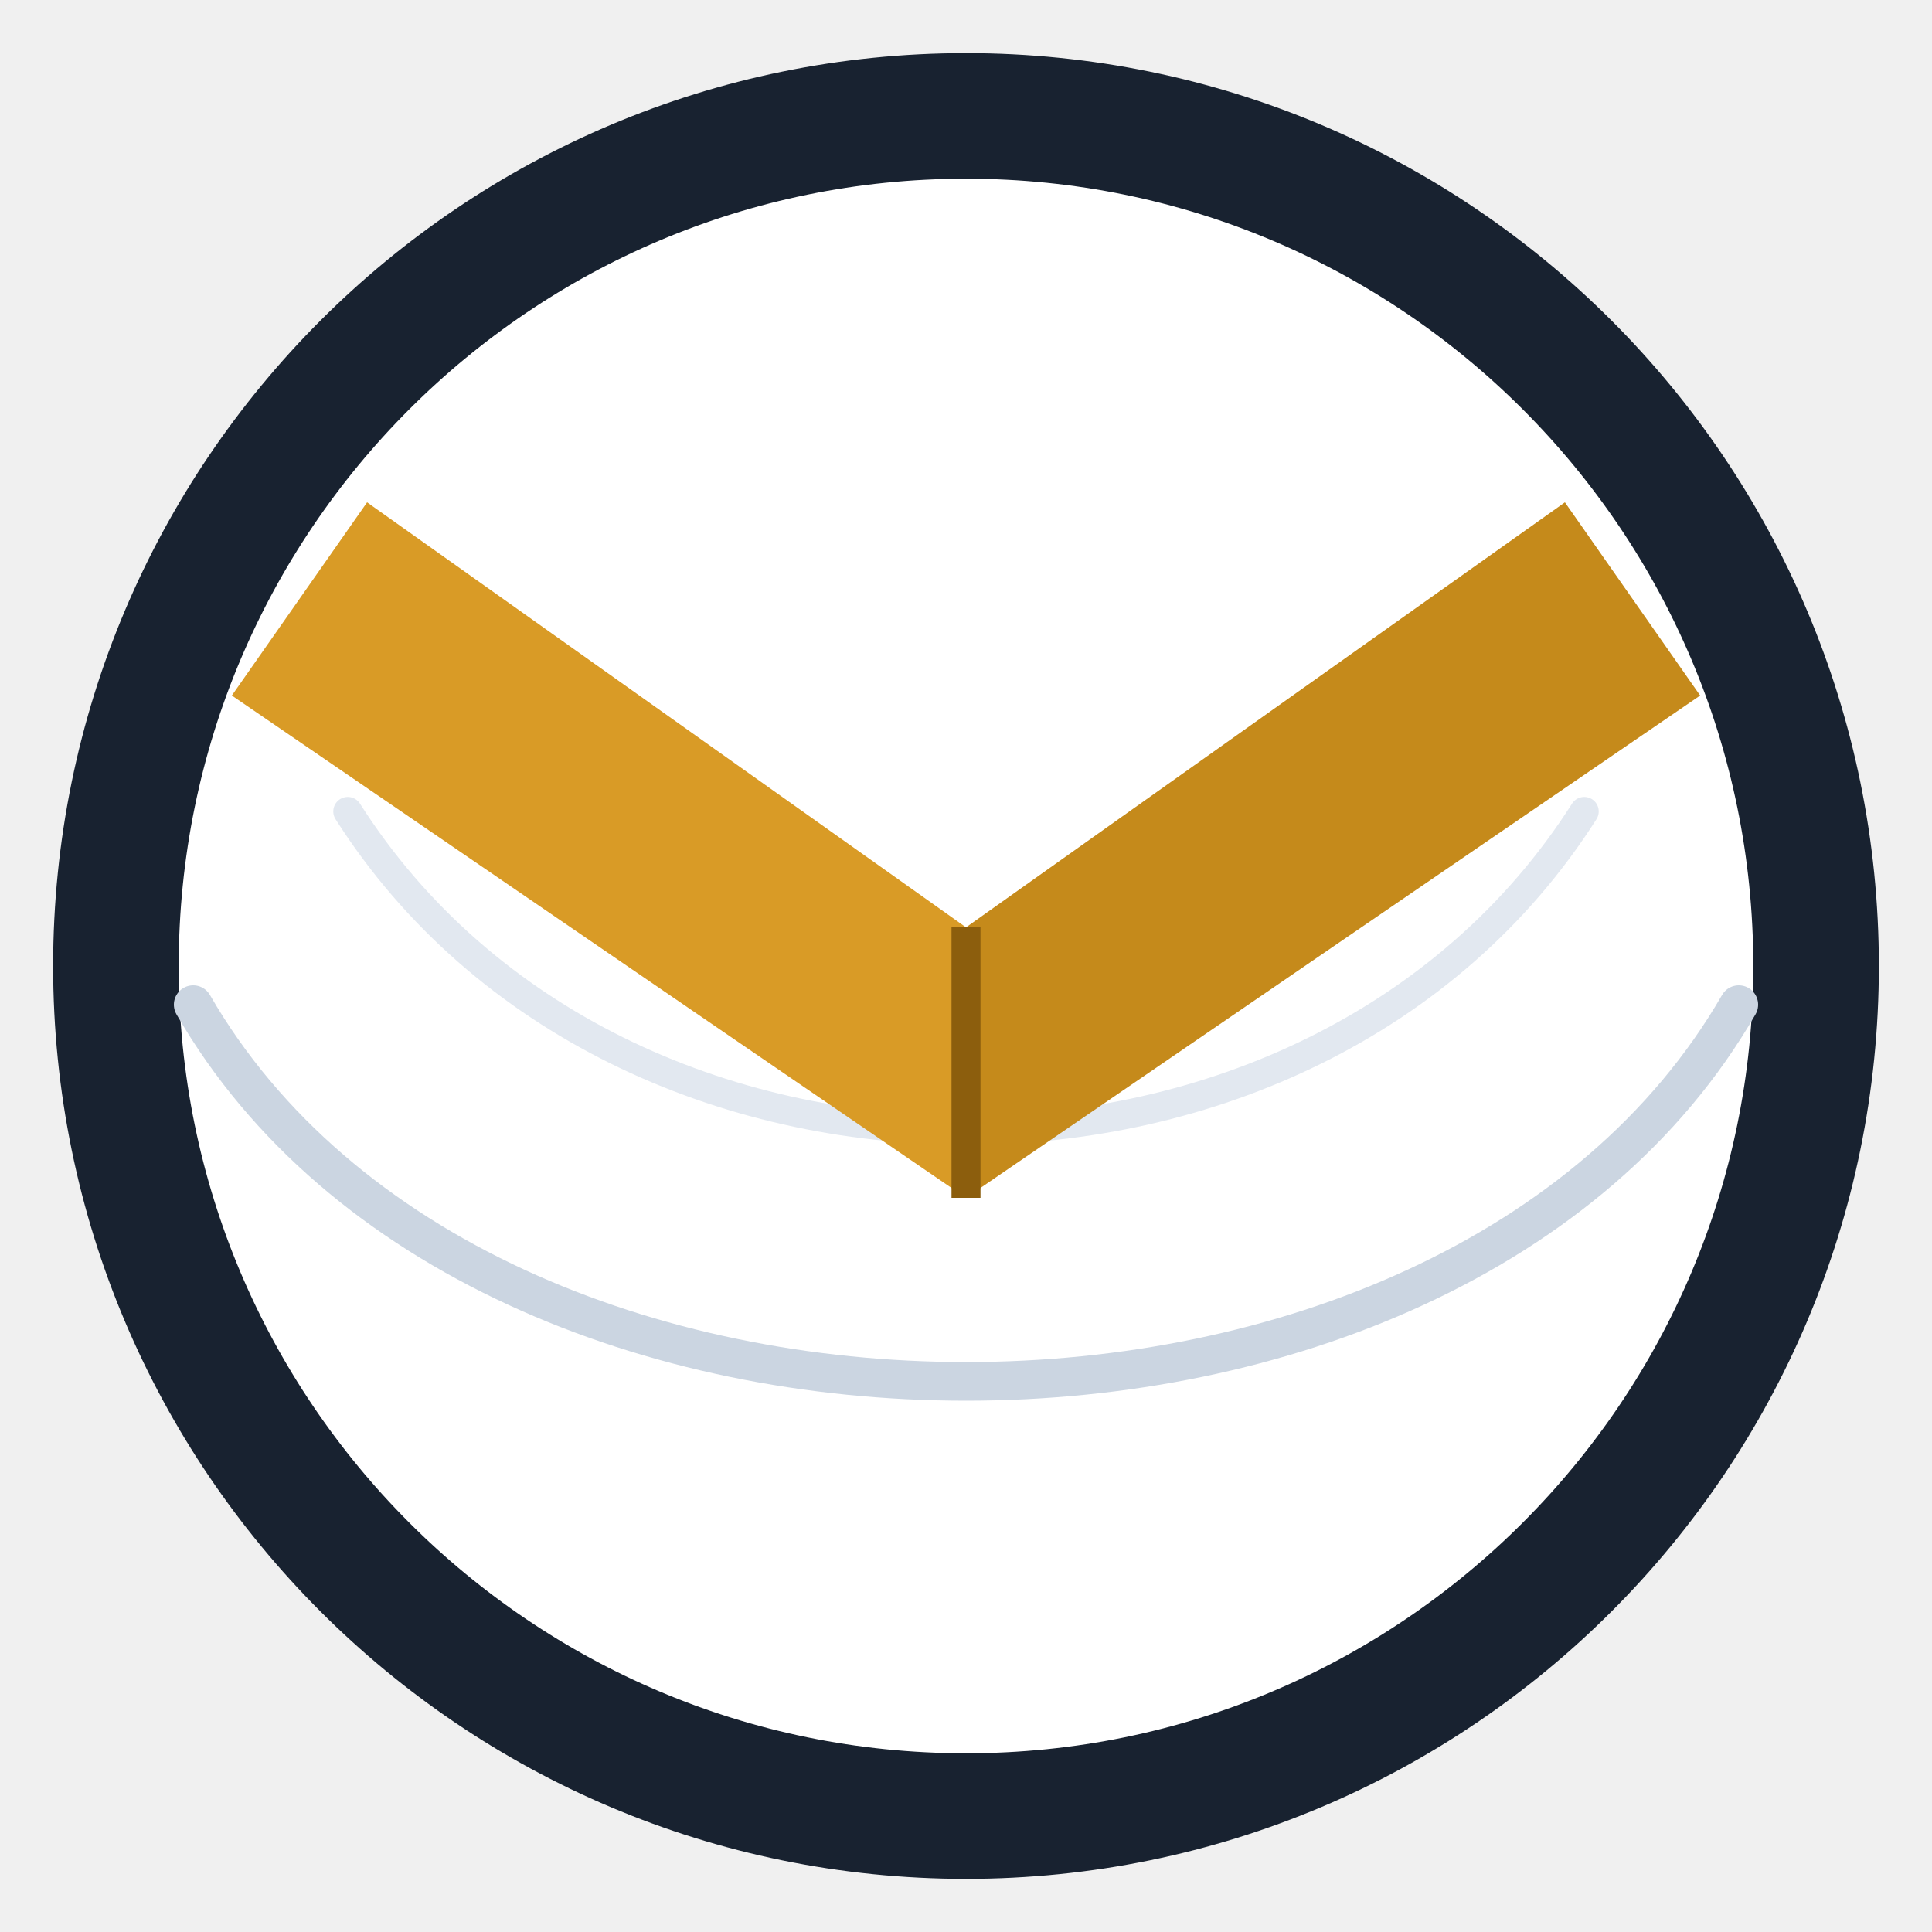
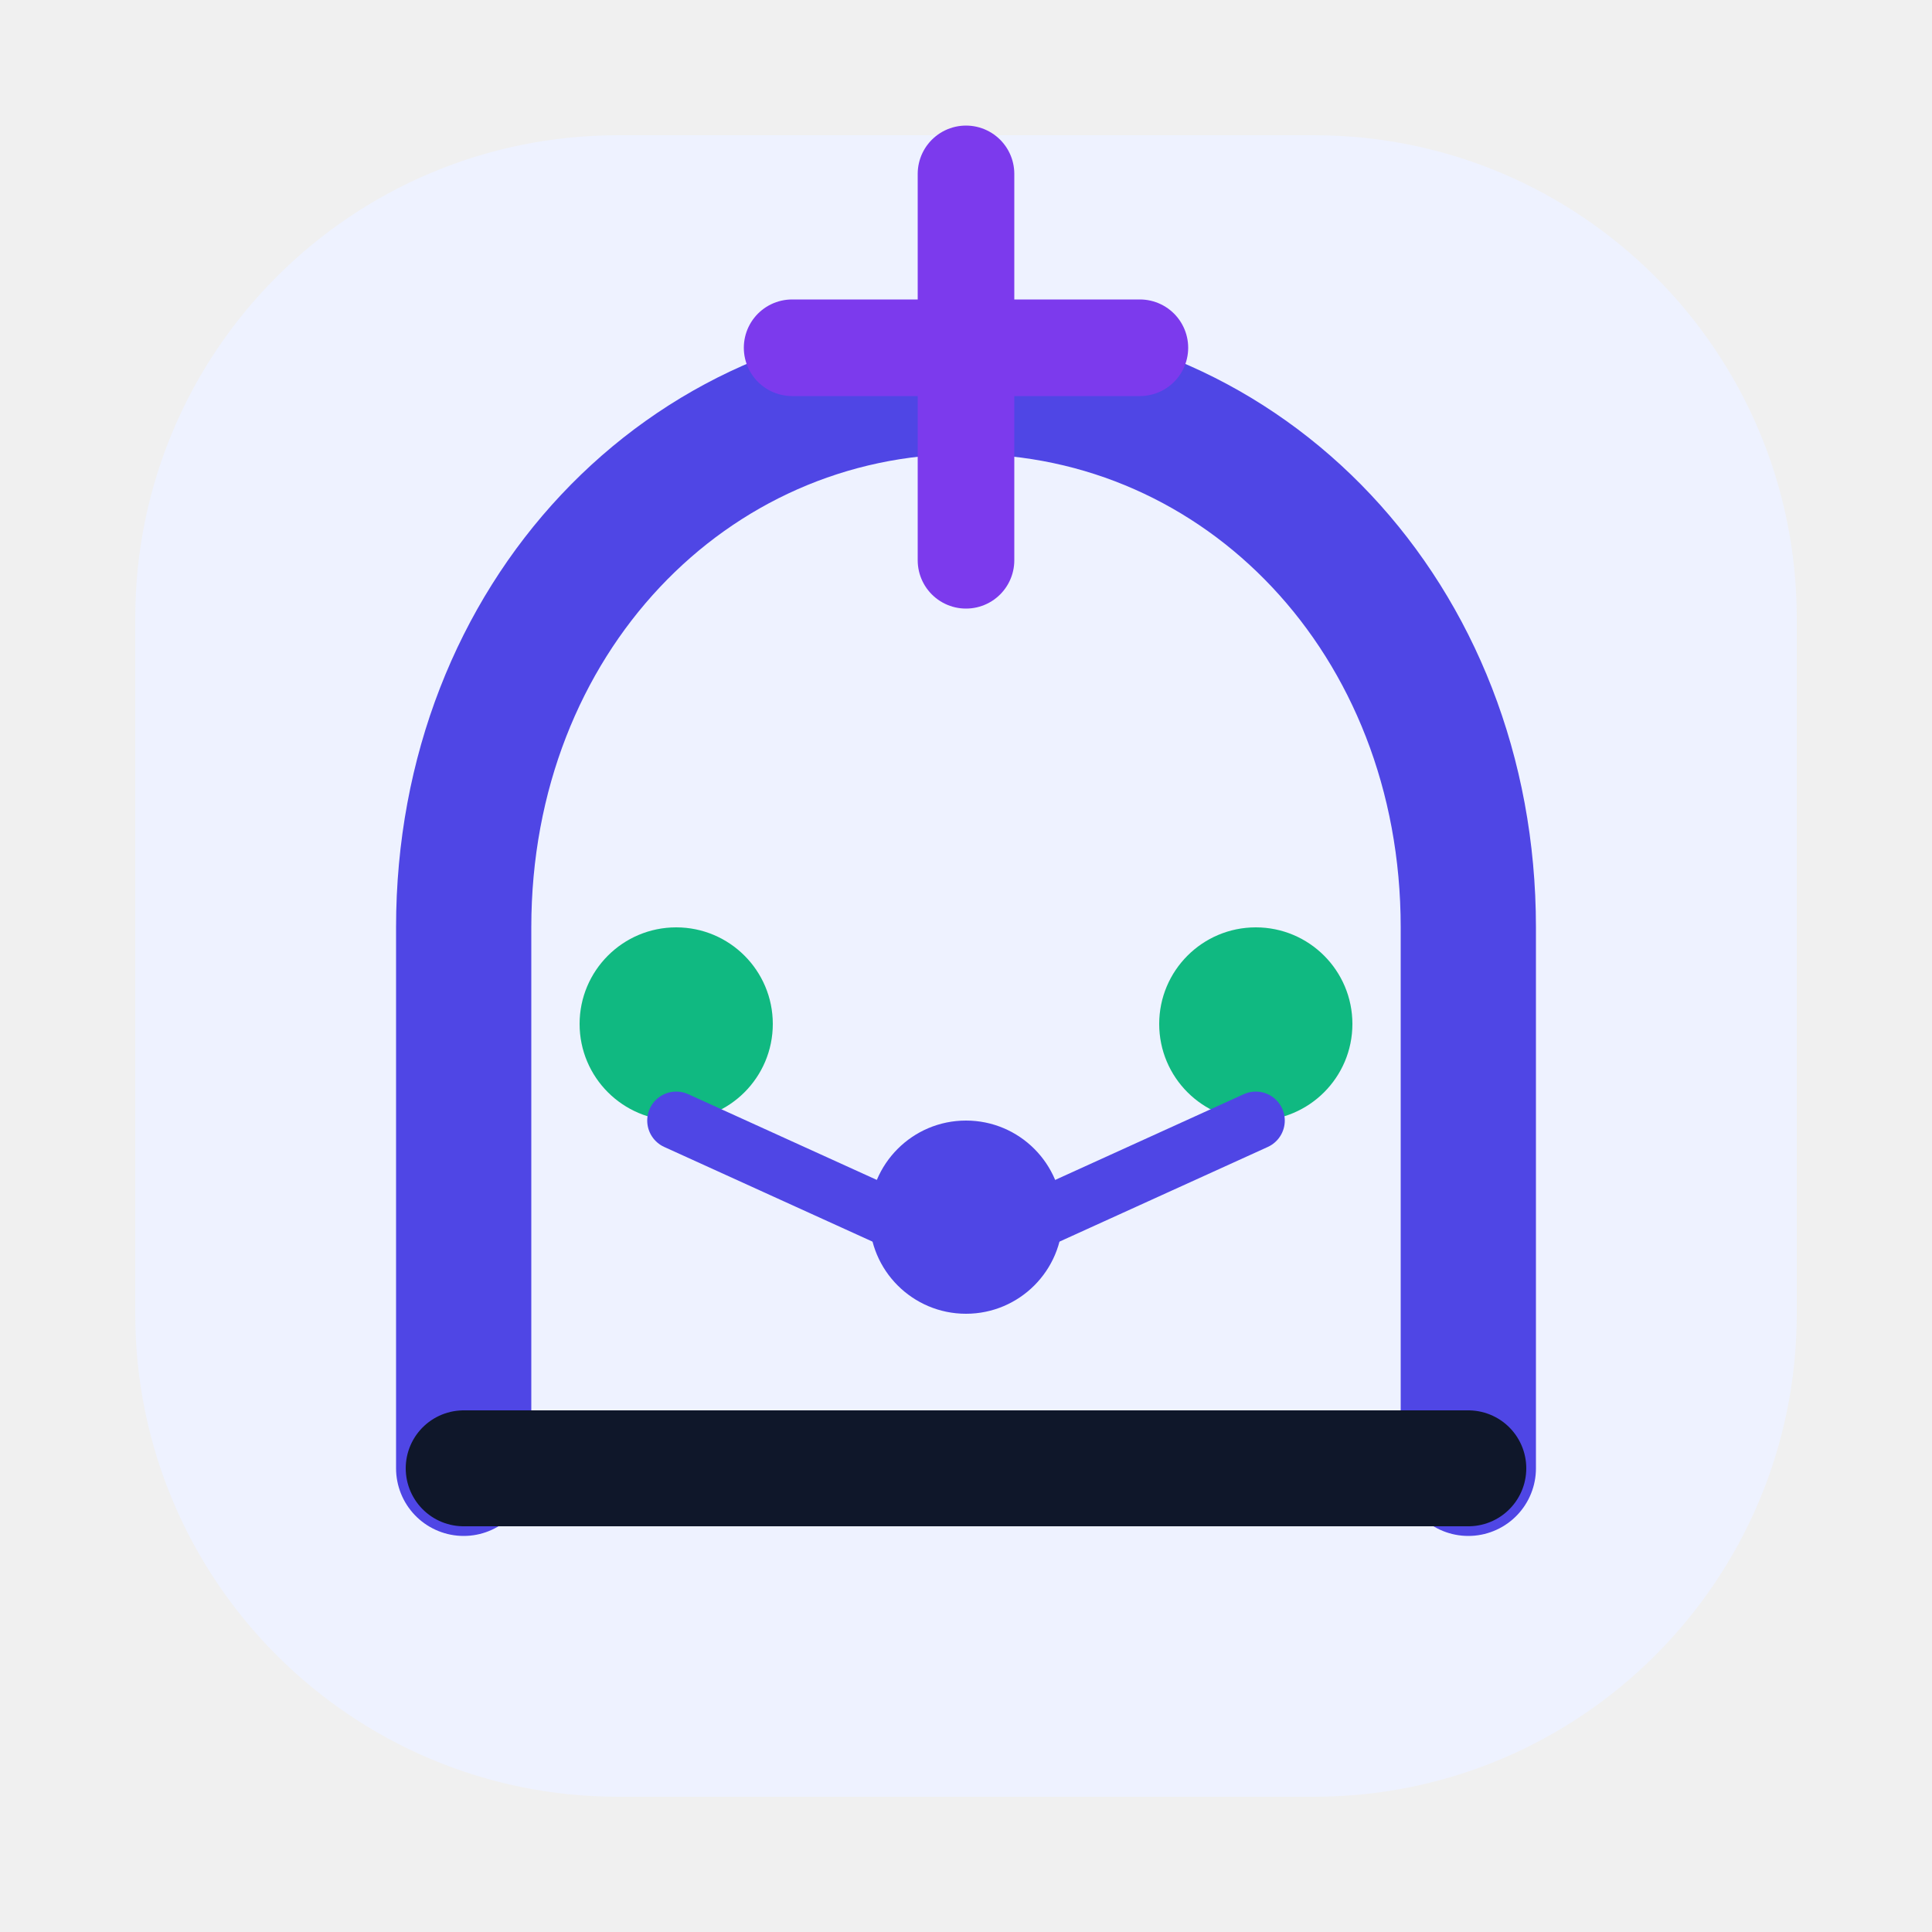
<svg xmlns="http://www.w3.org/2000/svg" width="100" height="100" viewBox="0 0 100 100" fill="none">
-   <circle cx="50" cy="50" r="44" stroke="#182230" stroke-width="6.5" fill="#FFFFFF" />
-   <path d="M10 52 C 25 78, 75 78, 90 52" stroke="#CBD5E1" stroke-width="2" fill="none" stroke-linecap="round" />
-   <path d="M18 42 C 32 64, 68 64, 82 42" stroke="#E2E8F0" stroke-width="1.5" fill="none" stroke-linecap="round" />
-   <path d="M 12 36 L 50 62 L 50 48 L 19 26 Z" fill="#D99B26" />
-   <path d="M 50 62 L 88 36 L 81 26 L 50 48 Z" fill="#C58A1B" />
-   <line x1="50" y1="48" x2="50" y2="62" stroke="#8C5E0D" stroke-width="1.5" />
+   <rect x="7" y="7" width="86" height="86" rx="25" fill="#EEF2FF" />
+   <path d="M24 76V48C24 32 35.6 20 50 20C64.4 20 76 32 76 48V76" stroke="#4F46E5" stroke-width="7" stroke-linecap="round" />
+   <path d="M50 9V29M41 18H59" stroke="#7C3AED" stroke-width="5" stroke-linecap="round" />
+   <path d="M24 76H76" stroke="#0F172A" stroke-width="6" stroke-linecap="round" />
+   <circle cx="35" cy="53" r="5" fill="#10B981" />
+   <circle cx="65" cy="53" r="5" fill="#10B981" />
+   <circle cx="50" cy="63" r="5" fill="#4F46E5" />
+   <path d="M35 58L46 63M65 58L54 63" stroke="#4F46E5" stroke-width="3" stroke-linecap="round" />
</svg>
